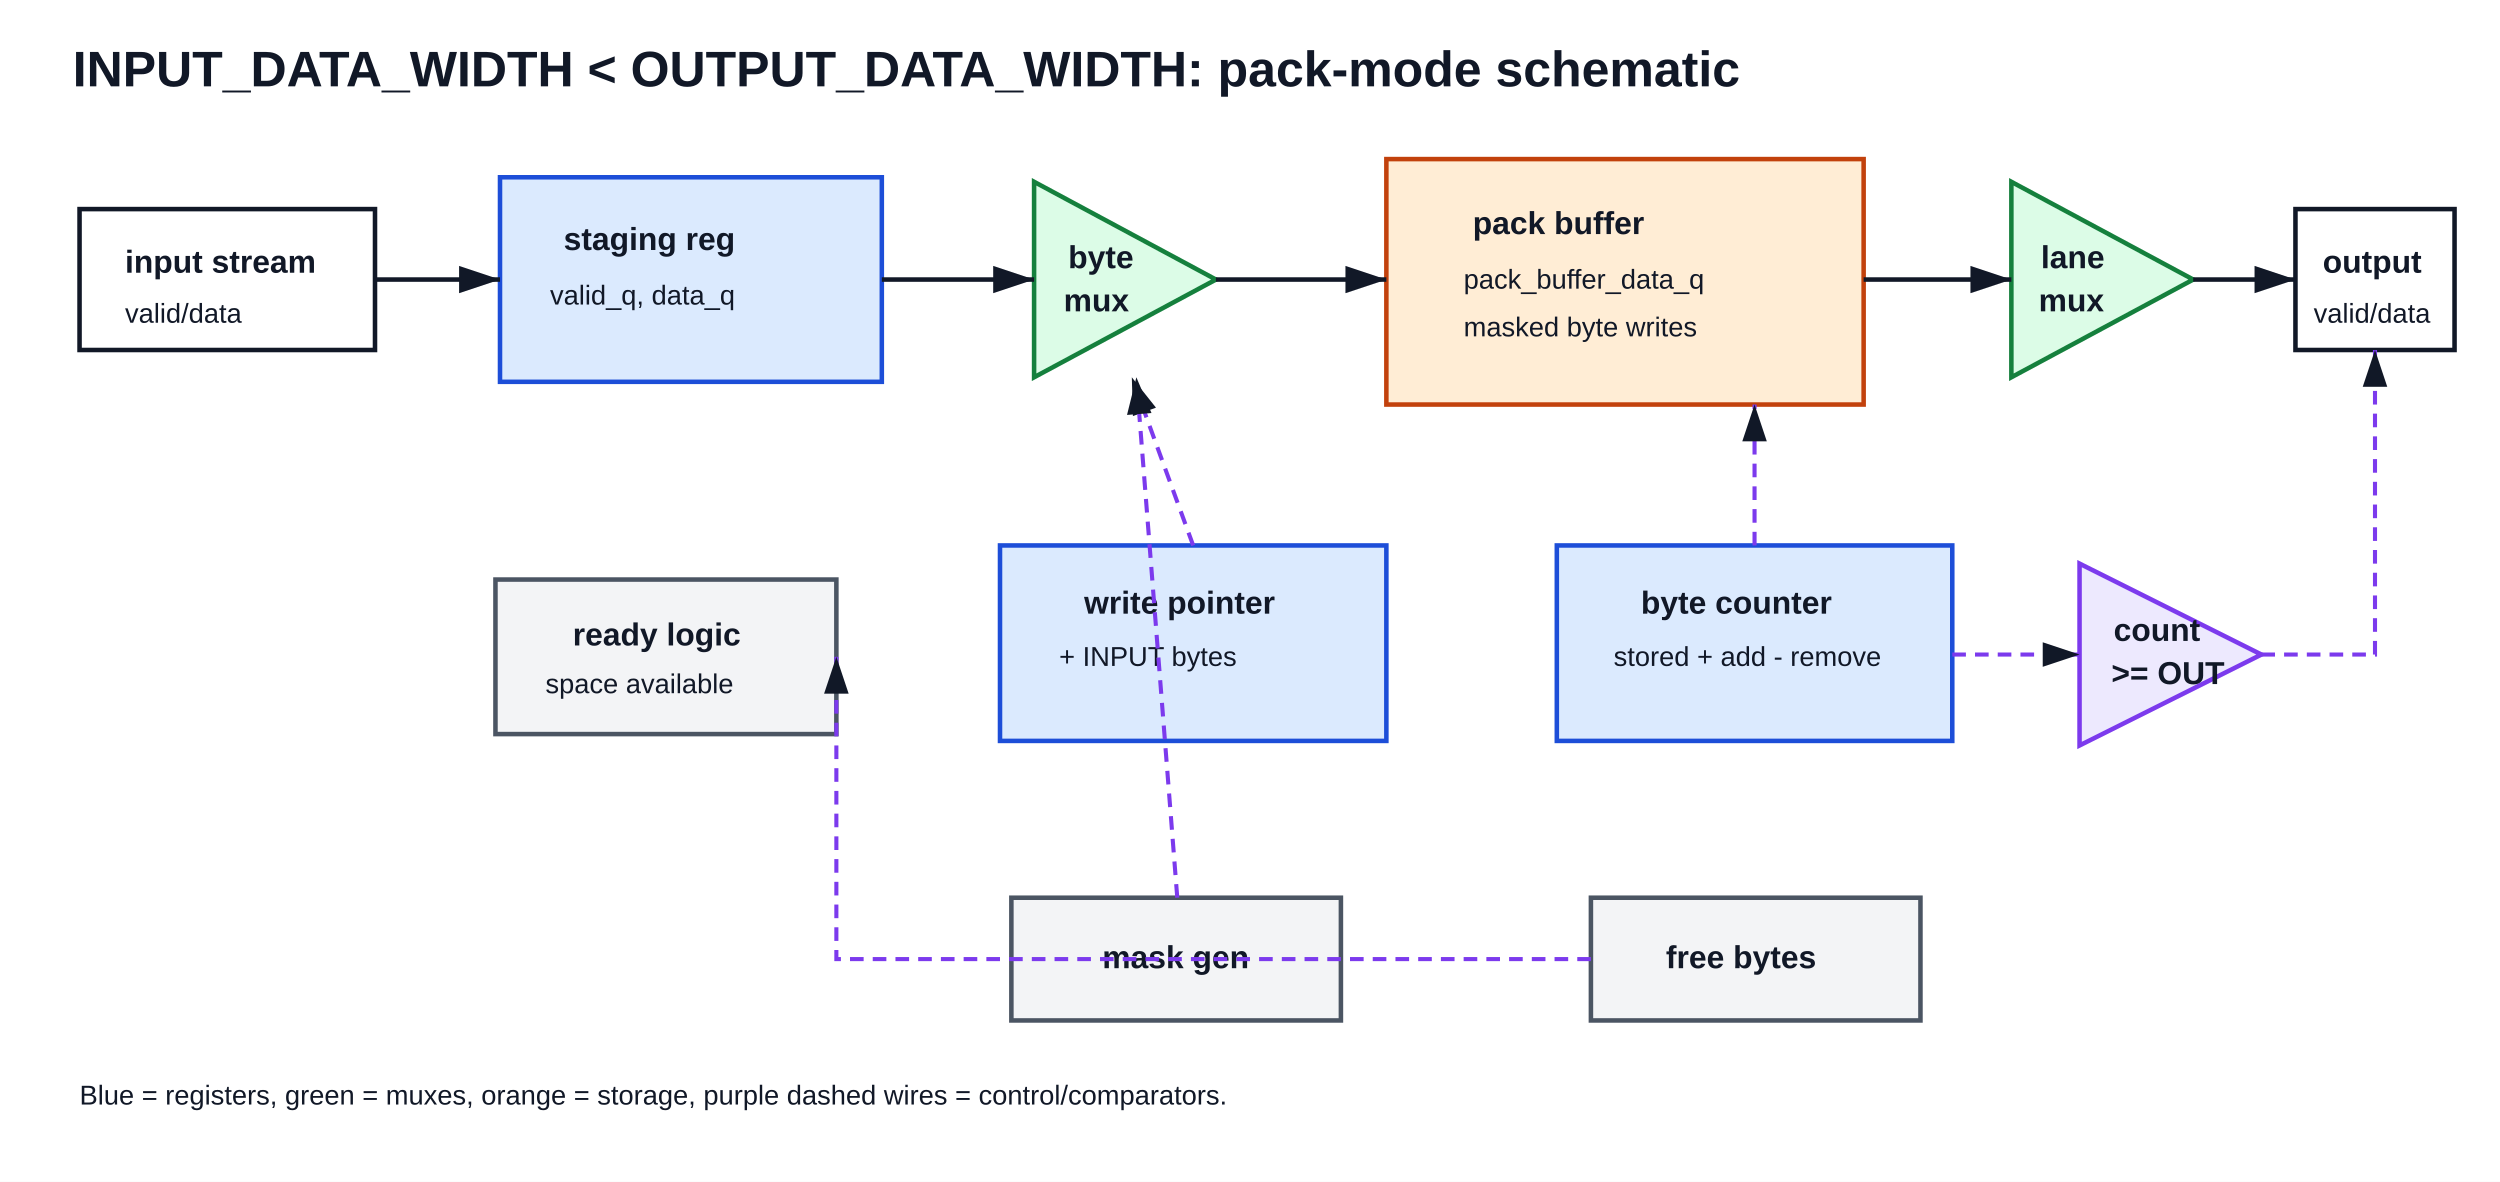
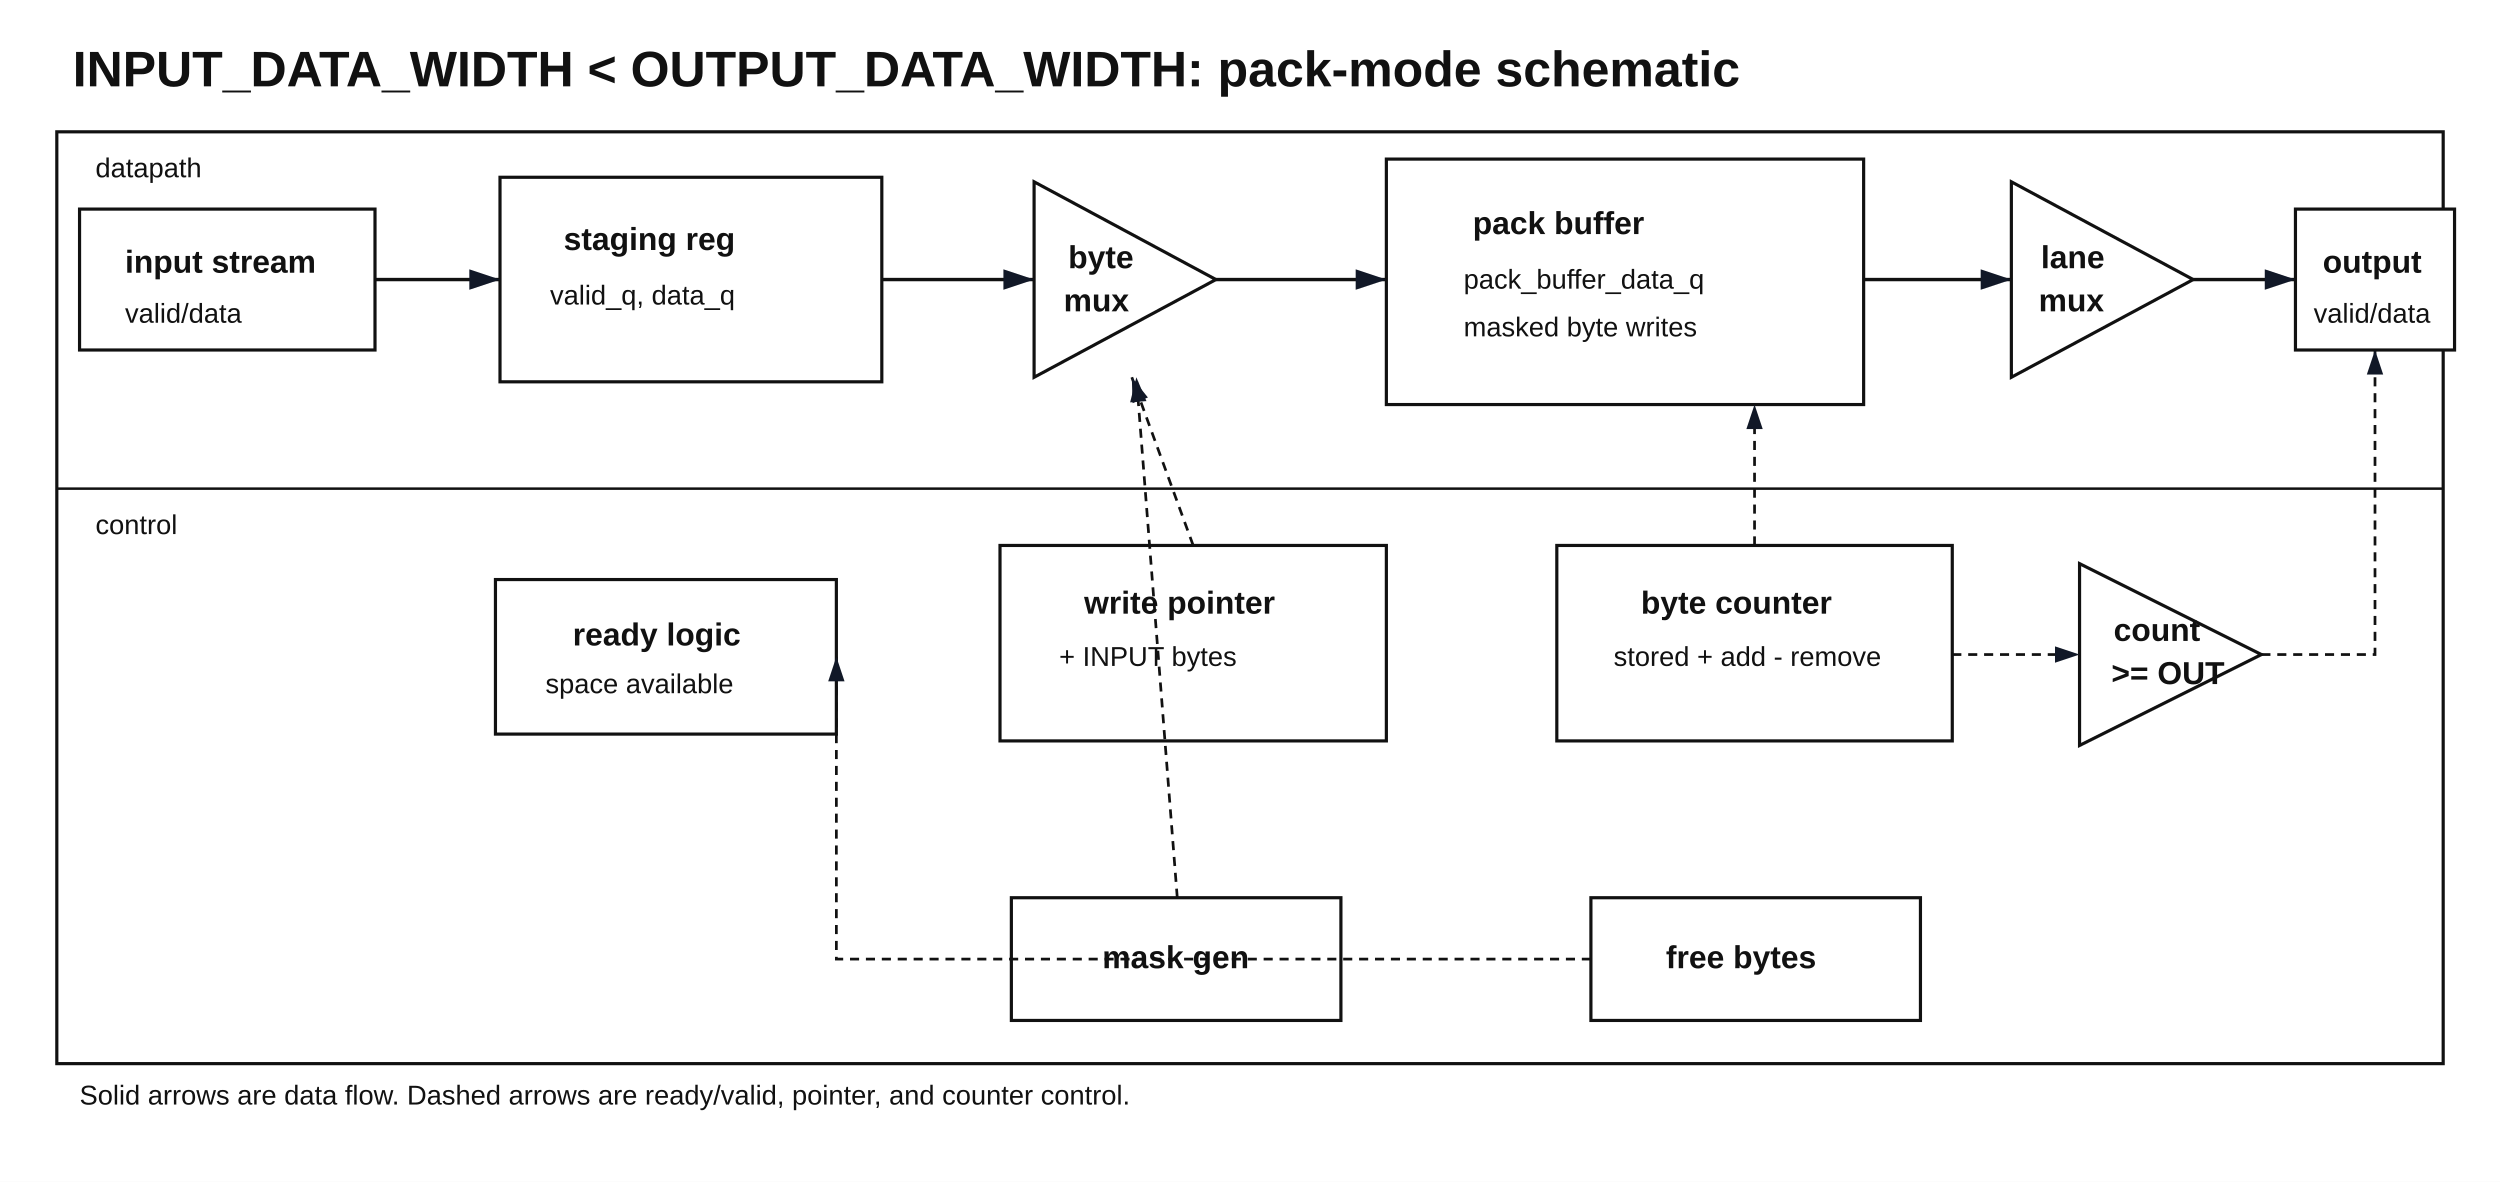
<svg xmlns="http://www.w3.org/2000/svg" width="1100" height="520" viewBox="0 0 1100 520">
  <defs>
    <marker id="a" markerWidth="10" markerHeight="10" refX="9" refY="3" orient="auto">
      <path d="M0,0 L0,6 L9,3 z" fill="#111827" />
    </marker>
    <style>
-       text{font-family:Arial,sans-serif;fill:#111827}.t{font-size:22px;font-weight:700}.l{font-size:14px;font-weight:700}.s{font-size:12px}
-       .w{stroke:#111827;stroke-width:2;fill:none;marker-end:url(#a)}.c{stroke:#7c3aed;stroke-width:1.8;fill:none;stroke-dasharray:6 4;marker-end:url(#a)}
-       .p{fill:#fff;stroke:#111827;stroke-width:2}.r{fill:#dbeafe;stroke:#1d4ed8;stroke-width:2}.b{fill:#ffedd5;stroke:#c2410c;stroke-width:2}
-       .m{fill:#dcfce7;stroke:#15803d;stroke-width:2}.g{fill:#f3f4f6;stroke:#4b5563;stroke-width:2}.q{fill:#ede9fe;stroke:#7c3aed;stroke-width:2}
+       text{font-family:Arial,sans-serif;fill:#111}.t{font-size:22px;font-weight:700}.l{font-size:14px;font-weight:700}.s{font-size:12px}
+       .w{stroke:#111;stroke-width:1.5;fill:none;marker-end:url(#a)}.c{stroke:#111;stroke-width:1.2;fill:none;stroke-dasharray:4 3;marker-end:url(#a)}
+       .p,.r,.b,.g,.q{fill:#fff;stroke:#111;stroke-width:1.4}.m{fill:#fff;stroke:#111;stroke-width:1.4}
+       .boundary{fill:none;stroke:#111;stroke-width:1.4}.divider{stroke:#111;stroke-width:1.1}
    </style>
  </defs>
  <rect width="1100" height="520" fill="#fff" />
  <text x="32" y="38" class="t">INPUT_DATA_WIDTH &lt; OUTPUT_DATA_WIDTH: pack-mode schematic</text>
+   <rect x="25" y="58" width="1050" height="410" class="boundary" />
+   <line x1="25" y1="215" x2="1075" y2="215" class="divider" />
+   <text x="42" y="78" class="s">datapath</text>
+   <text x="42" y="235" class="s">control</text>
  <rect x="35" y="92" width="130" height="62" class="p" />
  <text x="55" y="120" class="l">input stream</text>
  <text x="55" y="142" class="s">valid/data</text>
  <rect x="220" y="78" width="168" height="90" class="r" />
  <text x="248" y="110" class="l">staging reg</text>
  <text x="242" y="134" class="s">valid_q, data_q</text>
  <polygon points="455,80 535,123 455,166" class="m" />
  <text x="470" y="118" class="l">byte</text>
  <text x="468" y="137" class="l">mux</text>
  <rect x="610" y="70" width="210" height="108" class="b" />
  <text x="648" y="103" class="l">pack buffer</text>
  <text x="644" y="127" class="s">pack_buffer_data_q</text>
  <text x="644" y="148" class="s">masked byte writes</text>
  <polygon points="885,80 965,123 885,166" class="m" />
  <text x="898" y="118" class="l">lane</text>
  <text x="897" y="137" class="l">mux</text>
  <rect x="1010" y="92" width="70" height="62" class="p" />
  <text x="1022" y="120" class="l">output</text>
  <text x="1018" y="142" class="s">valid/data</text>
  <path d="M165 123 L220 123" class="w" />
  <path d="M388 123 L455 123" class="w" />
  <path d="M535 123 L610 123" class="w" />
  <path d="M820 123 L885 123" class="w" />
  <path d="M965 123 L1010 123" class="w" />
  <rect x="218" y="255" width="150" height="68" class="g" />
  <text x="252" y="284" class="l">ready logic</text>
  <text x="240" y="305" class="s">space available</text>
  <rect x="440" y="240" width="170" height="86" class="r" />
  <text x="477" y="270" class="l">write pointer</text>
  <text x="466" y="293" class="s">+ INPUT bytes</text>
  <rect x="685" y="240" width="174" height="86" class="r" />
  <text x="722" y="270" class="l">byte counter</text>
  <text x="710" y="293" class="s">stored + add - remove</text>
  <polygon points="915,248 995,288 915,328" class="q" />
  <text x="930" y="282" class="l">count</text>
  <text x="929" y="301" class="l">&gt;= OUT</text>
  <rect x="445" y="395" width="145" height="54" class="g" />
  <text x="485" y="426" class="l">mask gen</text>
  <rect x="700" y="395" width="145" height="54" class="g" />
  <text x="733" y="426" class="l">free bytes</text>
  <path d="M525 240 L498 166" class="c" />
  <path d="M518 395 L500 166" class="c" />
  <path d="M772 240 L772 178" class="c" />
  <path d="M859 288 L915 288" class="c" />
  <path d="M995 288 L1045 288 L1045 154" class="c" />
  <path d="M700 422 L368 422 L368 289" class="c" />
-   <text x="35" y="486" class="s">Blue = registers, green = muxes, orange = storage, purple dashed wires = control/comparators.</text>
+   <text x="35" y="486" class="s">Solid arrows are data flow. Dashed arrows are ready/valid, pointer, and counter control.</text>
</svg>
